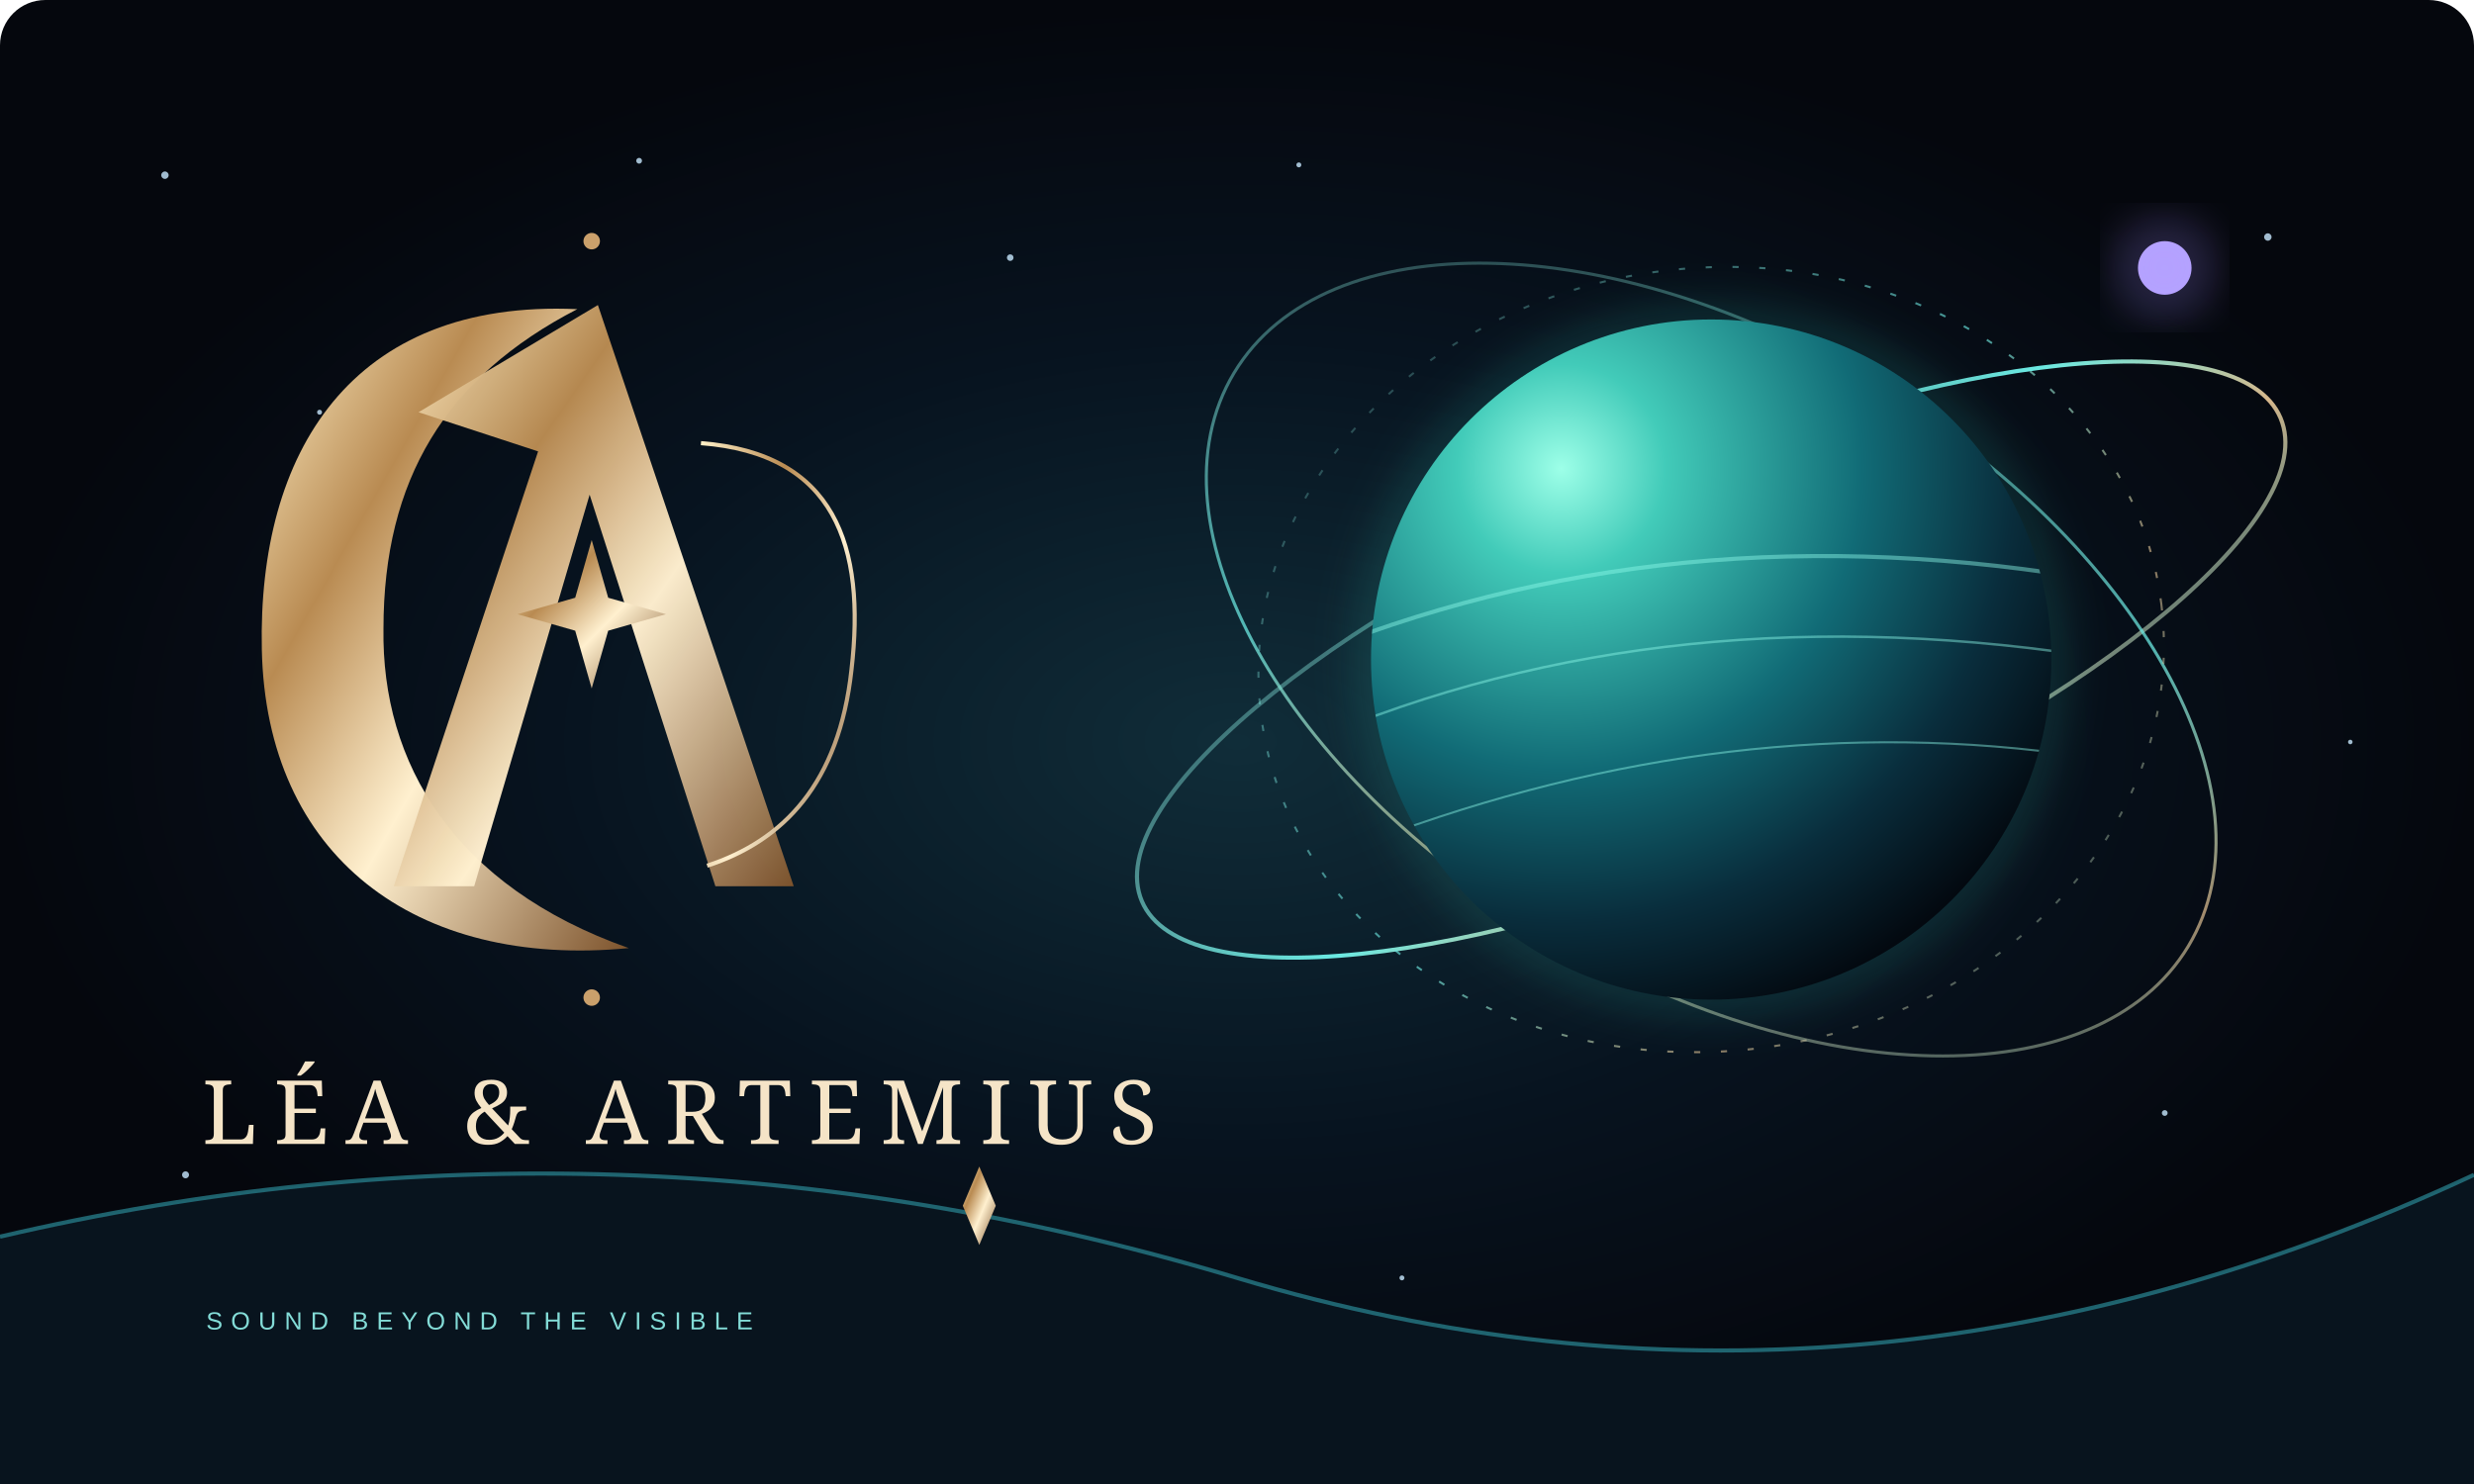
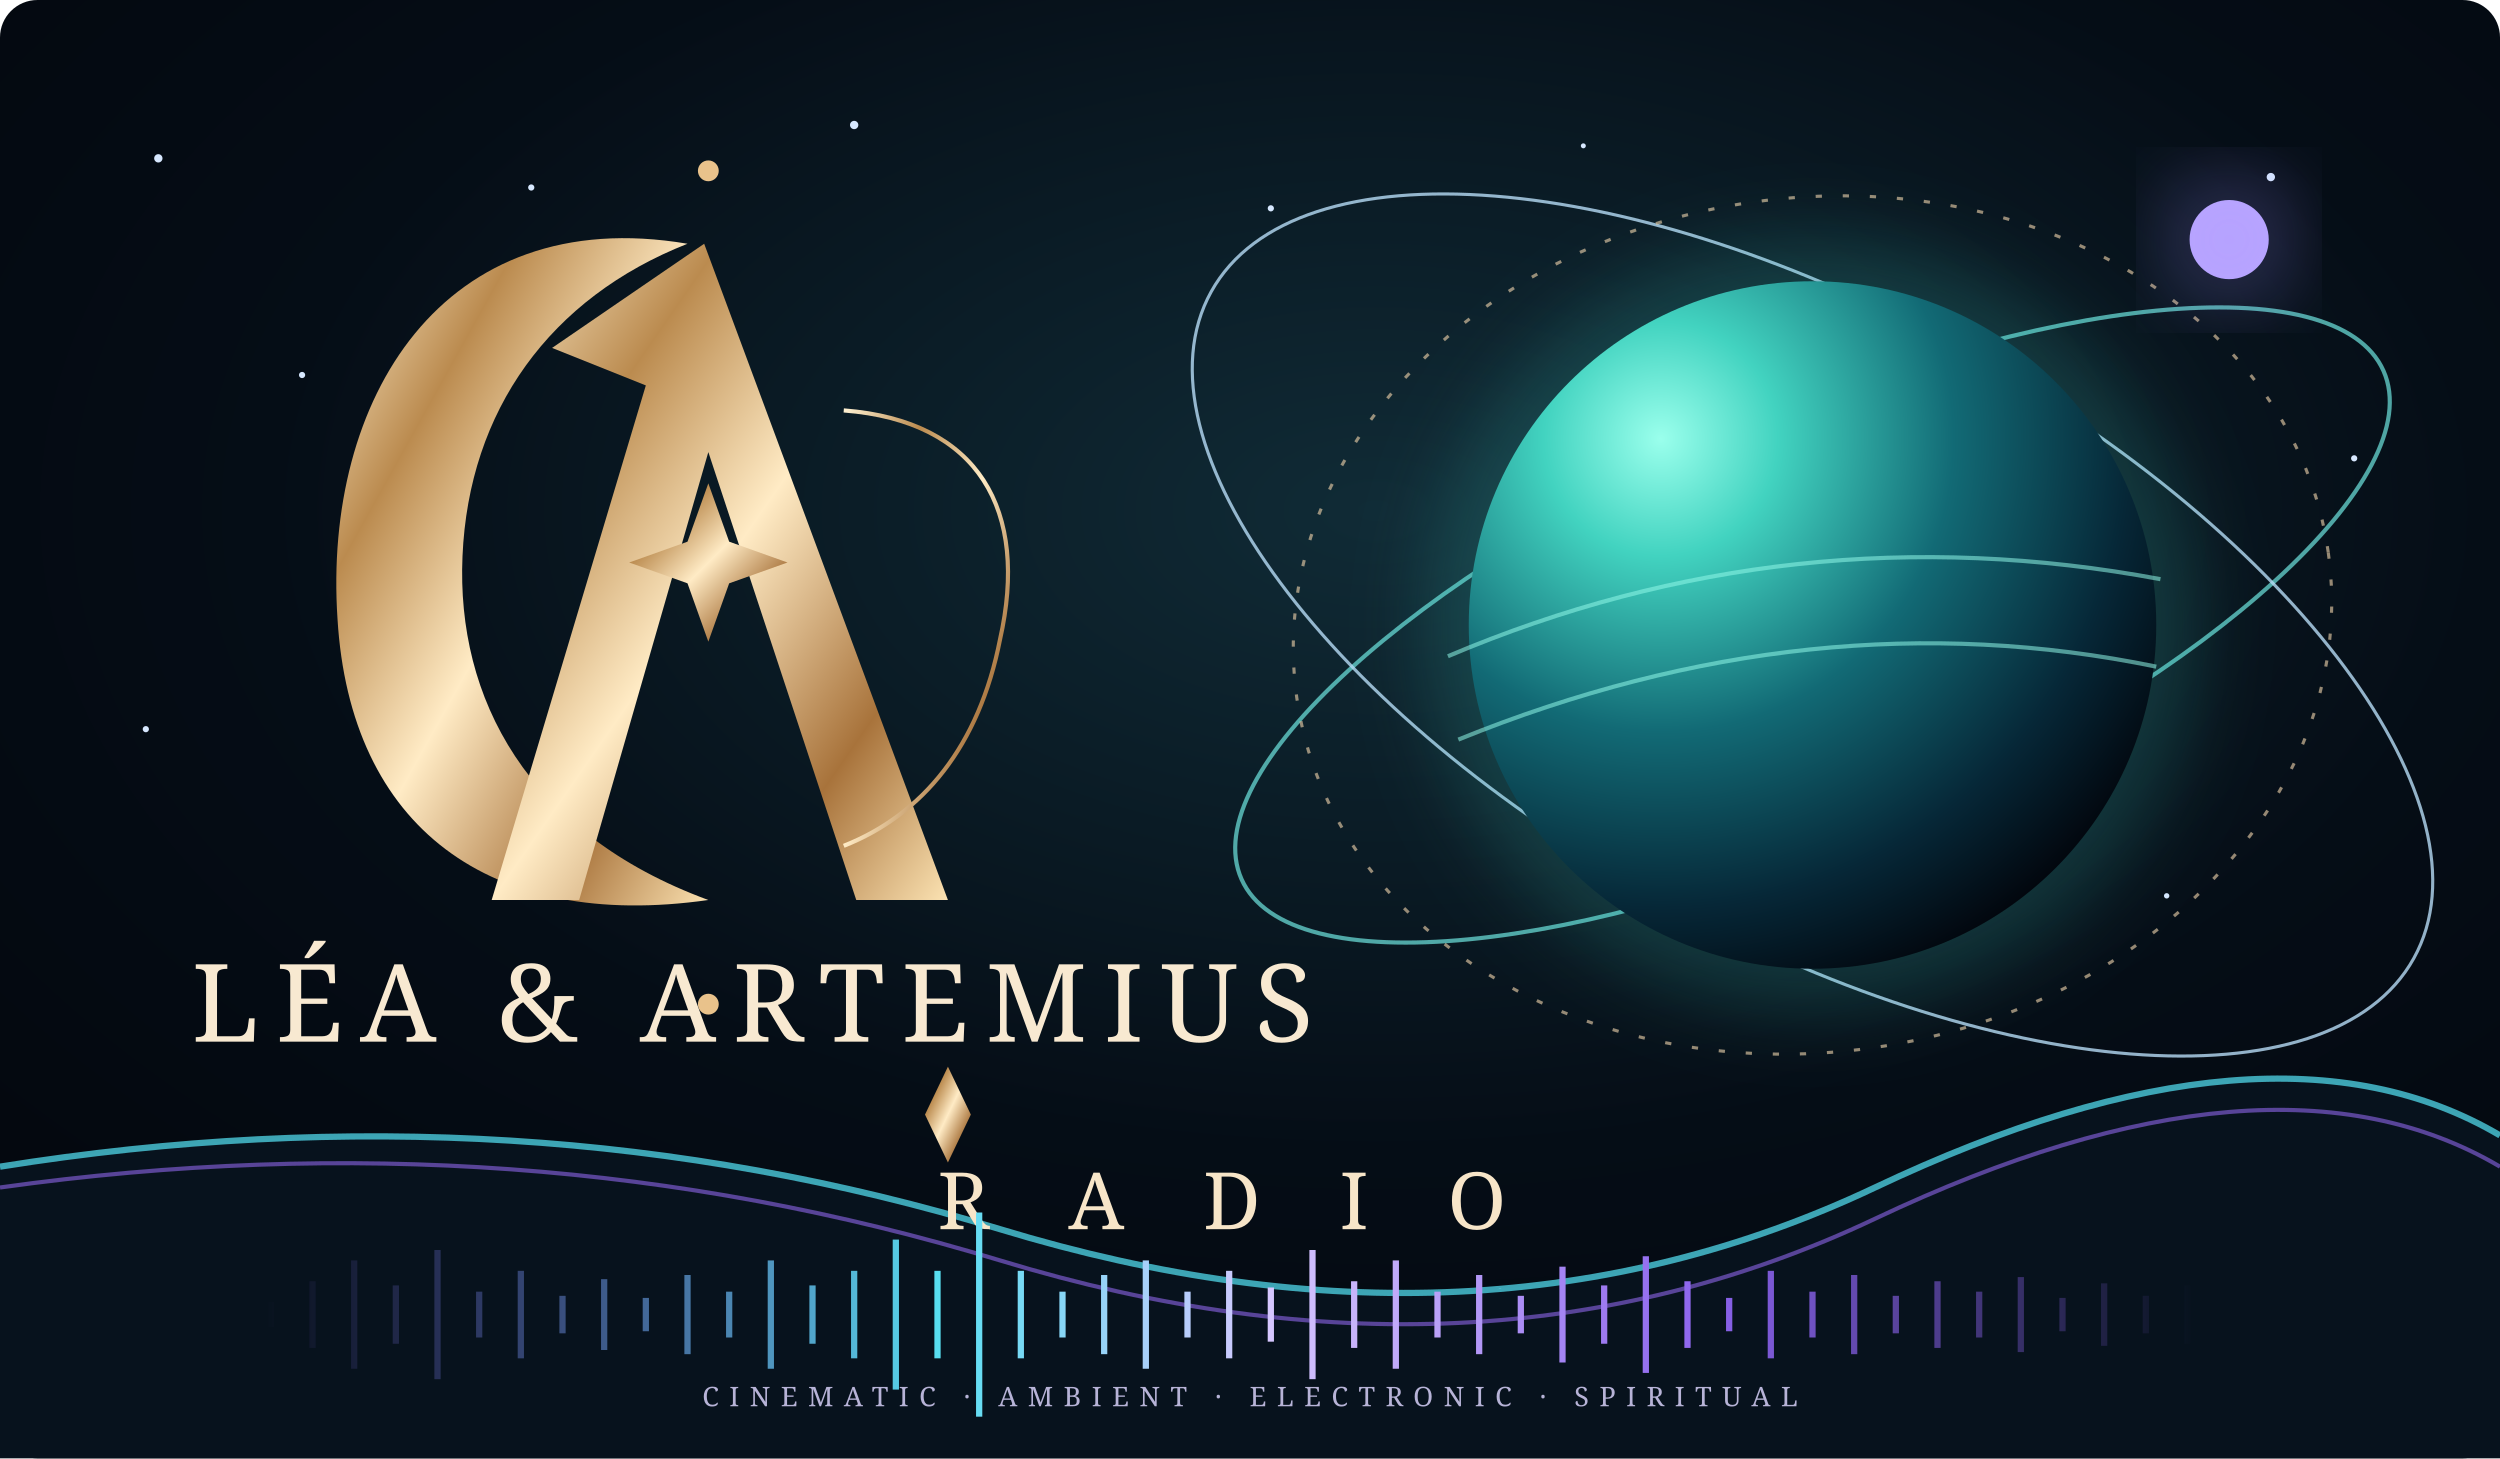
- <svg xmlns="http://www.w3.org/2000/svg" viewBox="0 0 1200 720" role="img" aria-labelledby="title desc">
+ <svg xmlns="http://www.w3.org/2000/svg" viewBox="0 0 1200 700" role="img" aria-labelledby="t d">
  <defs>
-     <radialGradient id="bg">
-       <stop stop-color="#102d39" />
-       <stop offset=".55" stop-color="#07131f" />
-       <stop offset="1" stop-color="#05070d" />
+     <radialGradient id="bg" cx="55%" cy="35%" r="80%">
+       <stop stop-color="#102b36" />
+       <stop offset=".55" stop-color="#050d16" />
+       <stop offset="1" stop-color="#03060c" />
    </radialGradient>
-     <radialGradient id="planet" cx=".28" cy=".22" r=".85">
-       <stop stop-color="#9dffe8" />
-       <stop offset=".18" stop-color="#42cbb9" />
-       <stop offset=".52" stop-color="#116b76" />
-       <stop offset=".78" stop-color="#092d3c" />
-       <stop offset="1" stop-color="#030910" />
+     <radialGradient id="p" cx="28%" cy="23%" r="85%">
+       <stop stop-color="#9affec" />
+       <stop offset=".2" stop-color="#42d3c0" />
+       <stop offset=".5" stop-color="#126a75" />
+       <stop offset=".8" stop-color="#062737" />
+       <stop offset="1" stop-color="#02060d" />
    </radialGradient>
-     <linearGradient id="gold" x1="0" y1="0" x2="1" y2="1">
-       <stop stop-color="#fff0c8" />
-       <stop offset=".3" stop-color="#b98b52" />
-       <stop offset=".58" stop-color="#fff0cf" />
-       <stop offset="1" stop-color="#7d532c" />
+     <linearGradient id="g" x1="0" y1="0" x2="1" y2="1">
+       <stop stop-color="#fff1d2" />
+       <stop offset=".25" stop-color="#bb8b4f" />
+       <stop offset=".5" stop-color="#ffebc5" />
+       <stop offset=".78" stop-color="#a8733b" />
+       <stop offset="1" stop-color="#fbe2b2" />
    </linearGradient>
-     <linearGradient id="ring" x1="0" y1="0" x2="1" y2="1">
-       <stop stop-color="#a3fff1" stop-opacity=".1" />
-       <stop offset=".48" stop-color="#6ae9e2" />
-       <stop offset=".72" stop-color="#d7b78b" />
-       <stop offset="1" stop-color="#a3fff1" stop-opacity=".12" />
+     <linearGradient id="wave" x1="0" y1="0" x2="1" y2="0">
+       <stop stop-color="#9167ff" stop-opacity="0" />
+       <stop offset=".35" stop-color="#58dff1" />
+       <stop offset=".52" stop-color="#d6c7ff" />
+       <stop offset=".75" stop-color="#8b62ed" />
+       <stop offset="1" stop-color="#8b62ed" stop-opacity="0" />
    </linearGradient>
    <filter id="glow">
-       <feGaussianBlur stdDeviation="9" />
+       <feGaussianBlur stdDeviation="18" />
    </filter>
-     <clipPath id="clip">
-       <circle cx="830" cy="320" r="165" />
-     </clipPath>
  </defs>
-   <rect width="1200" height="720" rx="22" fill="url(#bg)" />
-   <g fill="#c8e8ff" opacity=".8">
-     <circle cx="80" cy="85" r="1.8" />
-     <circle cx="155" cy="200" r="1.2" />
-     <circle cx="310" cy="78" r="1.4" />
-     <circle cx="490" cy="125" r="1.6" />
-     <circle cx="1100" cy="115" r="1.8" />
-     <circle cx="1050" cy="540" r="1.4" />
-     <circle cx="680" cy="620" r="1.2" />
-     <circle cx="90" cy="570" r="1.7" />
-     <circle cx="1140" cy="360" r="1.1" />
-     <circle cx="630" cy="80" r="1.2" />
+   <rect width="1200" height="700" rx="18" fill="url(#bg)" />
+   <g fill="#d7e8ff">
+     <circle cx="76" cy="76" r="2" />
+     <circle cx="145" cy="180" r="1.5" />
+     <circle cx="255" cy="90" r="1.5" />
+     <circle cx="410" cy="60" r="2" />
+     <circle cx="610" cy="100" r="1.5" />
+     <circle cx="760" cy="70" r="1.2" />
+     <circle cx="1090" cy="85" r="2" />
+     <circle cx="1130" cy="220" r="1.5" />
+     <circle cx="1000" cy="590" r="2" />
+     <circle cx="130" cy="555" r="1.5" />
+     <circle cx="1040" cy="430" r="1.3" />
+     <circle cx="70" cy="350" r="1.5" />
+     <circle cx="720" cy="620" r="1.5" />
  </g>
-   <path d="M0 600 Q300 530 600 620 T1200 570 V720 H0Z" fill="#08141e" />
-   <path d="M0 600 Q300 530 600 620 T1200 570" fill="none" stroke="#2a8794" stroke-width="2" opacity=".7" />
-   <g fill="none" stroke="url(#ring)">
-     <ellipse cx="830" cy="320" rx="300" ry="92" transform="rotate(-23 830 320)" stroke-width="2" />
-     <ellipse cx="830" cy="320" rx="270" ry="155" transform="rotate(31 830 320)" stroke-width="1.5" opacity=".75" />
-     <ellipse cx="830" cy="320" rx="220" ry="190" transform="rotate(-7 830 320)" stroke-dasharray="3 10" opacity=".65" />
+   <path d="M0 560 Q250 520 480 590 T900 570 T1200 545 V700 H0Z" fill="#07121d" />
+   <path d="M0 560 Q250 520 480 590 T900 570 T1200 545" fill="none" stroke="#4bcbdc" stroke-width="3" opacity=".8" />
+   <path d="M0 570 Q250 535 480 605 T900 585 T1200 560" fill="none" stroke="#8d65e9" stroke-width="2" opacity=".6" />
+   <ellipse cx="870" cy="300" rx="300" ry="100" transform="rotate(-24 870 300)" fill="none" stroke="#6de5df" stroke-width="2" opacity=".7" />
+   <ellipse cx="870" cy="300" rx="330" ry="150" transform="rotate(29 870 300)" fill="none" stroke="#b7dcf6" stroke-width="1.5" opacity=".8" />
+   <ellipse cx="870" cy="300" rx="250" ry="205" transform="rotate(-8 870 300)" fill="none" stroke="#e4c9a4" stroke-width="1.5" stroke-dasharray="3 10" opacity=".65" />
+   <circle cx="870" cy="300" r="185" fill="#43d9ca" opacity=".18" filter="url(#glow)" />
+   <circle cx="870" cy="300" r="165" fill="url(#p)" />
+   <path d="M695 315 Q860 245 1037 278 M700 355 Q870 286 1035 320" fill="none" stroke="#8ff8e8" stroke-width="2" opacity=".55" />
+   <circle cx="1070" cy="115" r="19" fill="#bba8ff" />
+   <circle cx="1070" cy="115" r="37" fill="#a18aff" opacity=".2" filter="url(#glow)" />
+   <g transform="translate(120 82)">
+     <path d="M210 35 C92 15 35 110 42 215 C48 315 115 365 220 350 C133 318 99 253 102 185 C105 115 144 61 210 35Z" fill="url(#g)" />
+     <path d="M145 85 L218 35 L335 350 L291 350 L220 135 L158 350 L116 350 L190 103Z" fill="url(#g)" />
+     <path d="M285 115 C350 120 374 163 360 225 C350 276 323 309 285 324" fill="none" stroke="url(#g)" stroke-width="2" />
+     <path d="M220 8 V39 M220 350 V390" stroke="url(#g)" stroke-width="1.5" />
+     <circle cx="220" cy="0" r="5" fill="#e9c28b" />
+     <circle cx="220" cy="400" r="5" fill="#e9c28b" />
+     <path d="M220 150 L230 178 L258 188 L230 198 L220 226 L210 198 L182 188 L210 178Z" fill="url(#g)" />
  </g>
-   <circle cx="830" cy="320" r="175" fill="#39d6c2" opacity=".13" filter="url(#glow)" />
-   <circle cx="830" cy="320" r="165" fill="url(#planet)" />
-   <g clip-path="url(#clip)" fill="none" stroke="#8cf9e8" opacity=".45">
-     <path d="M630 320 Q810 245 1020 282" stroke-width="2" />
-     <path d="M635 360 Q810 285 1024 320" stroke-width="1.2" />
-     <path d="M665 408 Q840 342 1010 367" stroke-width="1" />
+   <text x="92" y="500" fill="#f8e9d1" font-family="Georgia,serif" font-size="52" letter-spacing="8">LÉA &amp; ARTEMIUS</text>
+   <path d="M90 535 H395 M515 535 H810" stroke="url(#g)" stroke-width="1.8" />
+   <path d="M455 512 L466 535 L455 558 L444 535Z" fill="url(#g)" />
+   <text x="450" y="590" fill="#f7e5c8" font-family="Georgia,serif" font-size="38" letter-spacing="14">R A D I O</text>
+   <g stroke="url(#wave)" stroke-width="3">
+     <path d="M130 625 v12 M150 615 v32 M170 605 v52 M190 617 v28 M210 600 v62 M230 620 v22 M250 610 v42 M270 622 v18 M290 614 v34 M310 623 v16 M330 612 v38 M350 620 v22 M370 605 v52 M390 617 v28 M410 610 v42 M430 595 v72 M450 610 v42 M470 582 v98 M490 610 v42 M510 620 v22 M530 612 v38 M550 605 v52 M570 620 v22 M590 610 v42 M610 618 v26 M630 600 v62 M650 615 v32 M670 605 v52 M690 620 v22 M710 612 v38 M730 622 v18 M750 608 v46 M770 617 v28 M790 603 v56 M810 615 v32 M830 623 v16 M850 610 v42 M870 620 v22 M890 612 v38 M910 622 v18 M930 615 v32 M950 620 v22 M970 613 v36 M990 623 v16 M1010 616 v30 M1030 622 v18 M1050 617 v28" />
  </g>
-   <circle cx="1050" cy="130" r="13" fill="#b9a7ff" />
-   <circle cx="1050" cy="130" r="26" fill="#a18aff" opacity=".2" filter="url(#glow)" />
-   <g transform="translate(95 130)">
-     <path d="M185 20 C75 15 30 90 32 185 C34 285 106 340 210 330 C125 300 90 240 91 175 C91 103 121 53 185 20Z" fill="url(#gold)" />
-     <path d="M108 70 L195 18 L290 300 L252 300 L191 110 L135 300 L96 300 L166 89Z" fill="url(#gold)" opacity=".98" />
-     <path d="M245 85 C310 90 325 135 318 195 C312 250 285 278 248 290" fill="none" stroke="url(#gold)" stroke-width="2" />
-     <path d="M192 -5 V28 M192 300 V345" stroke="url(#gold)" stroke-width="1.2" />
-     <circle cx="192" cy="-13" r="4" fill="#caa06b" />
-     <circle cx="192" cy="354" r="4" fill="#caa06b" />
-     <path d="M192 132 L200 160 L228 168 L200 176 L192 204 L184 176 L156 168 L184 160Z" fill="url(#gold)" />
-   </g>
-   <text x="98" y="555" fill="#f5e4c7" font-family="Georgia,serif" font-size="43" letter-spacing="8">LÉA &amp; ARTEMIUS</text>
-   <path d="M220 585 H450 M500 585 H730" stroke="url(#gold)" stroke-width="1.5" />
-   <path d="M475 566 L483 585 L475 604 L467 585Z" fill="url(#gold)" />
-   <text x="100" y="645" fill="#83dcd7" font-family="Arial,sans-serif" font-size="12" letter-spacing="4">SOUND BEYOND THE VISIBLE</text>
+   <text x="600" y="675" text-anchor="middle" fill="#b7b3d7" font-family="Georgia,serif" font-size="13" letter-spacing="5">CINEMATIC · AMBIENT · ELECTRONIC · SPIRITUAL</text>
</svg>
